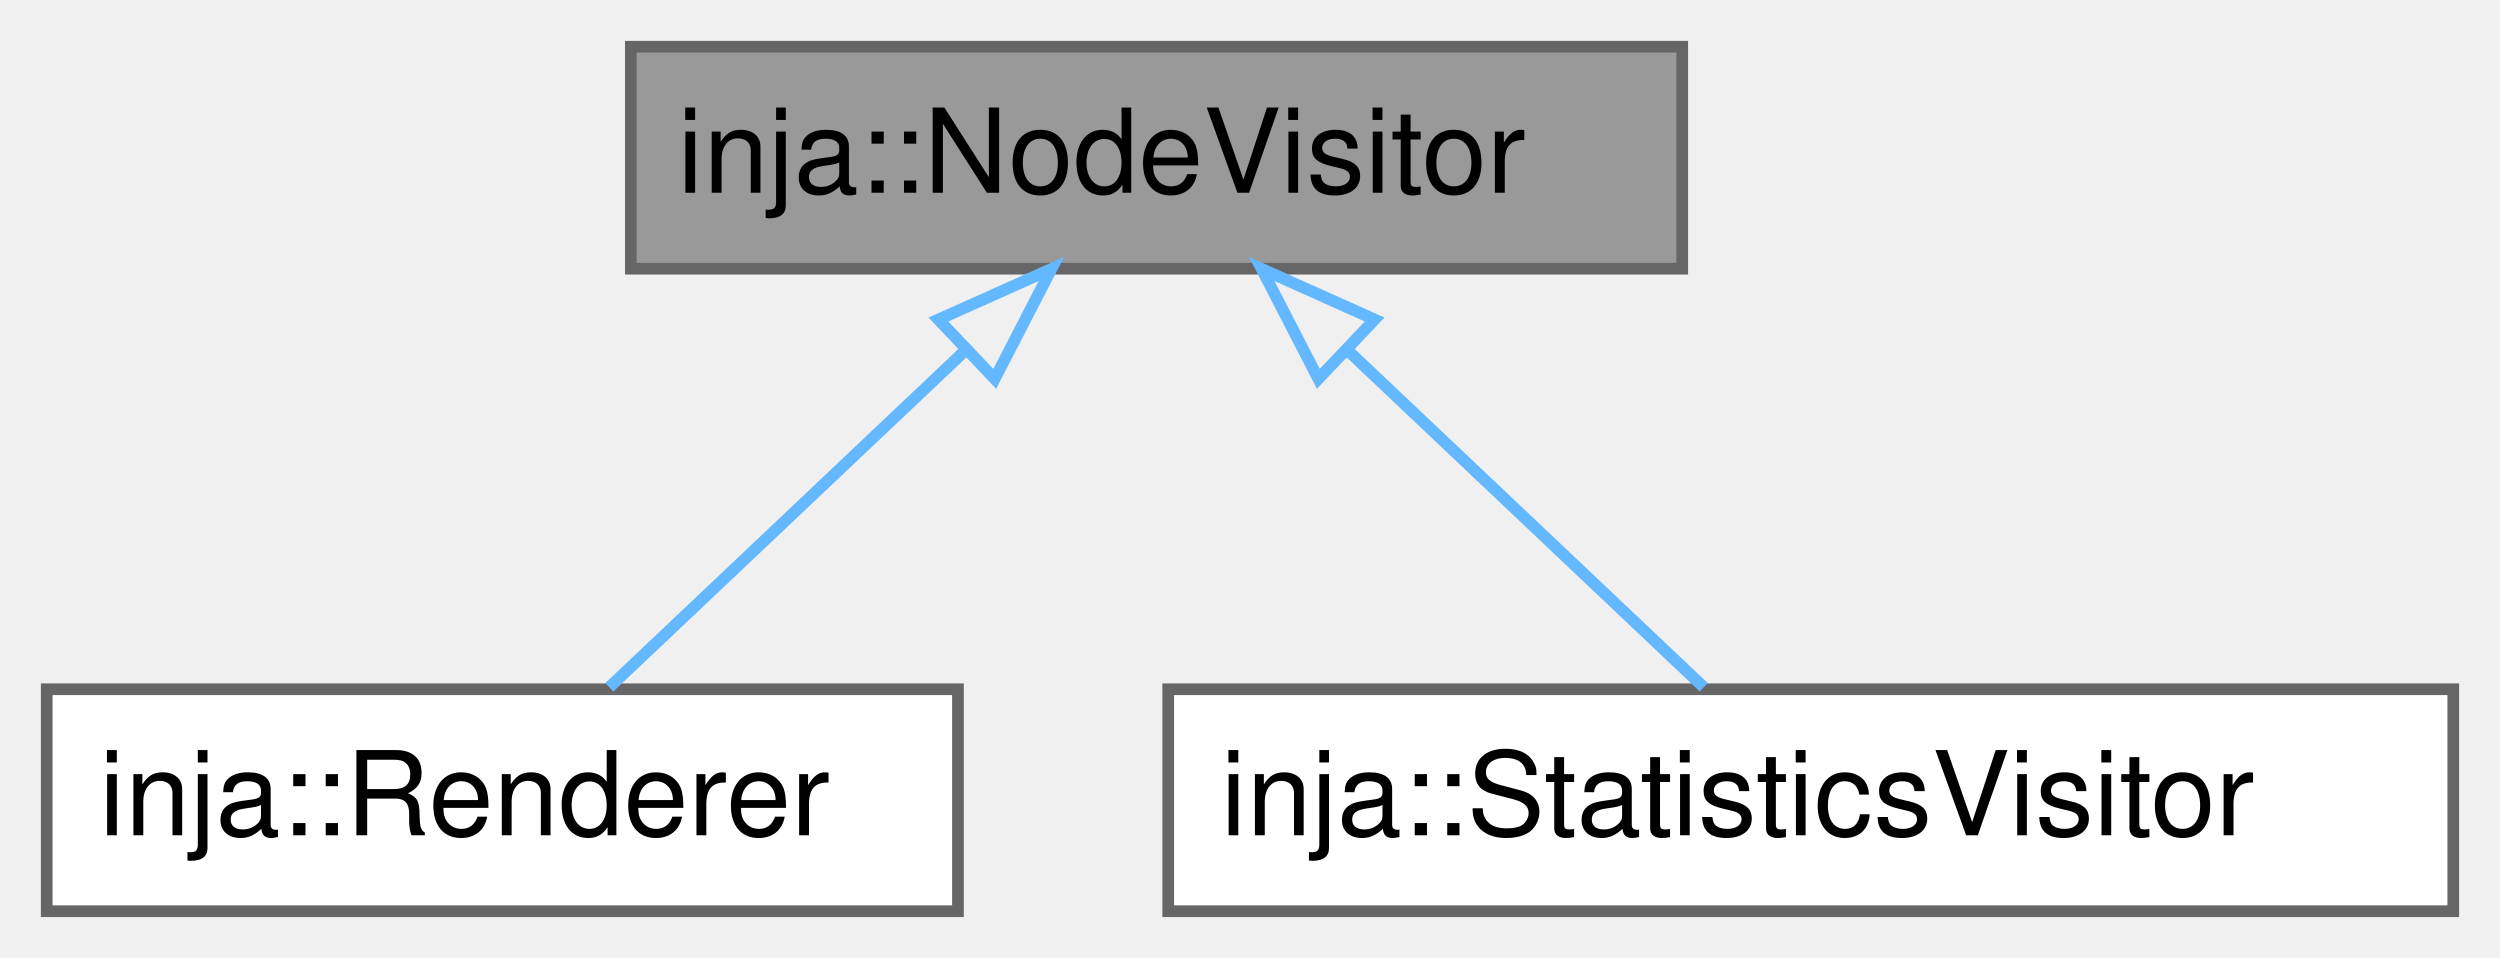
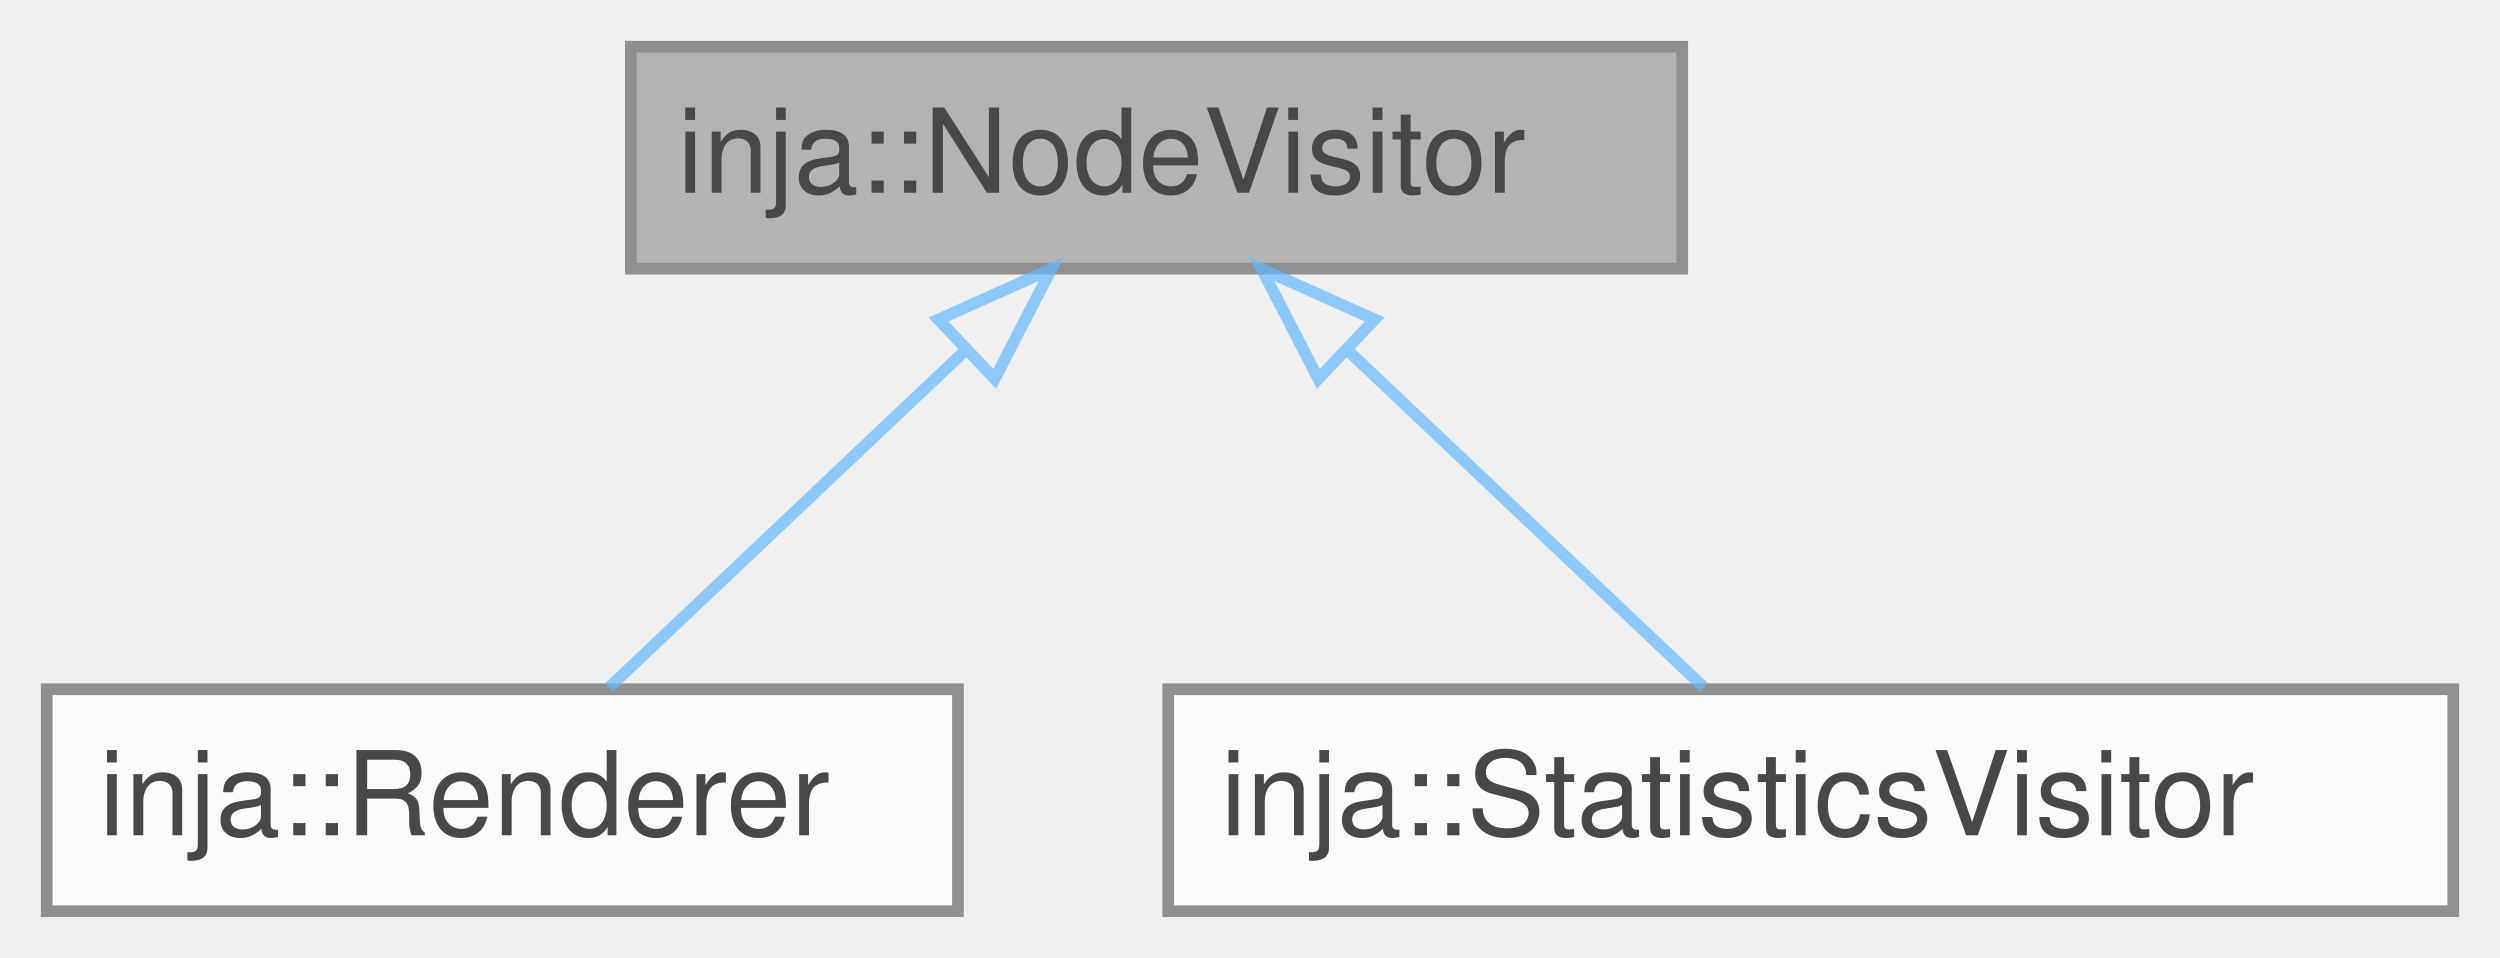
<svg xmlns="http://www.w3.org/2000/svg" xmlns:xlink="http://www.w3.org/1999/xlink" width="214pt" height="82pt" viewBox="0.00 0.00 214.00 82.00">
-   <g id="graph0" class="graph" transform="scale(1 1) rotate(0) translate(4 78)">
-     <g id="Node000001" class="node">
-       <g id="a_Node000001">
-         <a xlink:title=" ">
-           <polygon fill="#999999" stroke="transparent" points="140,-74 50,-74 50,-55 140,-55 140,-74" />
-           <text text-anchor="start" x="54" y="-61.5" font-family="Helvetica,sans-Serif" font-size="10.00">inja::NodeVisitor</text>
-           <polygon fill="none" stroke="#666666" points="50,-55 50,-74 140,-74 140,-55 50,-55" />
-         </a>
+   <svg id="main" version="1.1" xml:space="preserve">
+     <style type="text/css">
+ .node, .edge {opacity: 0.7;}
+ .node.selected, .edge.selected {opacity: 1;}
+ .edge:hover path { stroke: red; }
+ .edge:hover polygon { stroke: red; fill: red; }
+ </style>
+     <svg id="graph" class="graph">
+       <g id="graph0" class="graph" transform="scale(1 1) rotate(0) translate(4 78)">
+         <g id="Node000001" class="node">
+           <g id="a_Node000001">
+             <a xlink:title=" ">
+               <polygon fill="#999999" stroke="transparent" points="140,-74 50,-74 50,-55 140,-55 140,-74" />
+               <text text-anchor="start" x="54" y="-61.5" font-family="Helvetica,sans-Serif" font-size="10.00">inja::NodeVisitor</text>
+               <polygon fill="none" stroke="#666666" points="50,-55 50,-74 140,-74 140,-55 50,-55" />
+             </a>
+           </g>
+         </g>
+         <g id="Node000002" class="node">
+           <g id="a_Node000002">
+             <a xlink:href="classinja_1_1Renderer.html" target="_top" xlink:title="Class for rendering a Template with data.">
+               <polygon fill="white" stroke="transparent" points="78,-19 0,-19 0,0 78,0 78,-19" />
+               <text text-anchor="start" x="4.5" y="-6.5" font-family="Helvetica,sans-Serif" font-size="10.00">inja::Renderer</text>
+               <polygon fill="none" stroke="#666666" points="0,0 0,-19 78,-19 78,0 0,0" />
+             </a>
+           </g>
+         </g>
+         <g id="edge1_Node000001_Node000002" class="edge">
+           <g id="a_edge1_Node000001_Node000002">
+             <a xlink:title=" ">
+               <path fill="none" stroke="#63b8ff" d="M78.67,-48.04C68.74,-38.64 56.41,-26.98 48.16,-19.17" />
+               <polygon fill="none" stroke="#63b8ff" points="76.33,-50.65 86,-54.98 81.15,-45.57 76.33,-50.65" />
+             </a>
+           </g>
+         </g>
+         <g id="Node000003" class="node">
+           <g id="a_Node000003">
+             <a xlink:href="classinja_1_1StatisticsVisitor.html" target="_top" xlink:title="A class for counting statistics on a Template.">
+               <polygon fill="white" stroke="transparent" points="206,-19 96,-19 96,0 206,0 206,-19" />
+               <text text-anchor="start" x="100.5" y="-6.5" font-family="Helvetica,sans-Serif" font-size="10.00">inja::StatisticsVisitor</text>
+               <polygon fill="none" stroke="#666666" points="96,0 96,-19 206,-19 206,0 96,0" />
+             </a>
+           </g>
+         </g>
+         <g id="edge2_Node000001_Node000003" class="edge">
+           <g id="a_edge2_Node000001_Node000003">
+             <a xlink:title=" ">
+               <path fill="none" stroke="#63b8ff" d="M111.33,-48.04C121.26,-38.64 133.59,-26.98 141.84,-19.17" />
+               <polygon fill="none" stroke="#63b8ff" points="108.85,-45.57 104,-54.98 113.67,-50.65 108.85,-45.57" />
+             </a>
+           </g>
+         </g>
      </g>
-     </g>
-     <g id="Node000002" class="node">
-       <g id="a_Node000002">
-         <a xlink:href="classinja_1_1Renderer.html" target="_top" xlink:title="Class for rendering a Template with data.">
-           <polygon fill="white" stroke="transparent" points="78,-19 0,-19 0,0 78,0 78,-19" />
-           <text text-anchor="start" x="4.5" y="-6.5" font-family="Helvetica,sans-Serif" font-size="10.00">inja::Renderer</text>
-           <polygon fill="none" stroke="#666666" points="0,0 0,-19 78,-19 78,0 0,0" />
-         </a>
-       </g>
-     </g>
-     <g id="edge1_Node000001_Node000002" class="edge">
-       <g id="a_edge1_Node000001_Node000002">
-         <a xlink:title=" ">
-           <path fill="none" stroke="#63b8ff" d="M78.67,-48.04C68.74,-38.64 56.41,-26.98 48.16,-19.17" />
-           <polygon fill="none" stroke="#63b8ff" points="76.33,-50.65 86,-54.98 81.15,-45.57 76.33,-50.65" />
-         </a>
-       </g>
-     </g>
-     <g id="Node000003" class="node">
-       <g id="a_Node000003">
-         <a xlink:href="classinja_1_1StatisticsVisitor.html" target="_top" xlink:title="A class for counting statistics on a Template.">
-           <polygon fill="white" stroke="transparent" points="206,-19 96,-19 96,0 206,0 206,-19" />
-           <text text-anchor="start" x="100.5" y="-6.5" font-family="Helvetica,sans-Serif" font-size="10.00">inja::StatisticsVisitor</text>
-           <polygon fill="none" stroke="#666666" points="96,0 96,-19 206,-19 206,0 96,0" />
-         </a>
-       </g>
-     </g>
-     <g id="edge2_Node000001_Node000003" class="edge">
-       <g id="a_edge2_Node000001_Node000003">
-         <a xlink:title=" ">
-           <path fill="none" stroke="#63b8ff" d="M111.33,-48.04C121.26,-38.64 133.59,-26.98 141.84,-19.17" />
-           <polygon fill="none" stroke="#63b8ff" points="108.85,-45.57 104,-54.98 113.67,-50.65 108.85,-45.57" />
-         </a>
-       </g>
-     </g>
-   </g>
+     </svg>
+   </svg>
+   <style type="text/css">
+ 
+ [data-mouse-over-selected='false'] { opacity: 0.7; }
+ [data-mouse-over-selected='true']  { opacity: 1.0; }
+ 
+ </style>
</svg>
